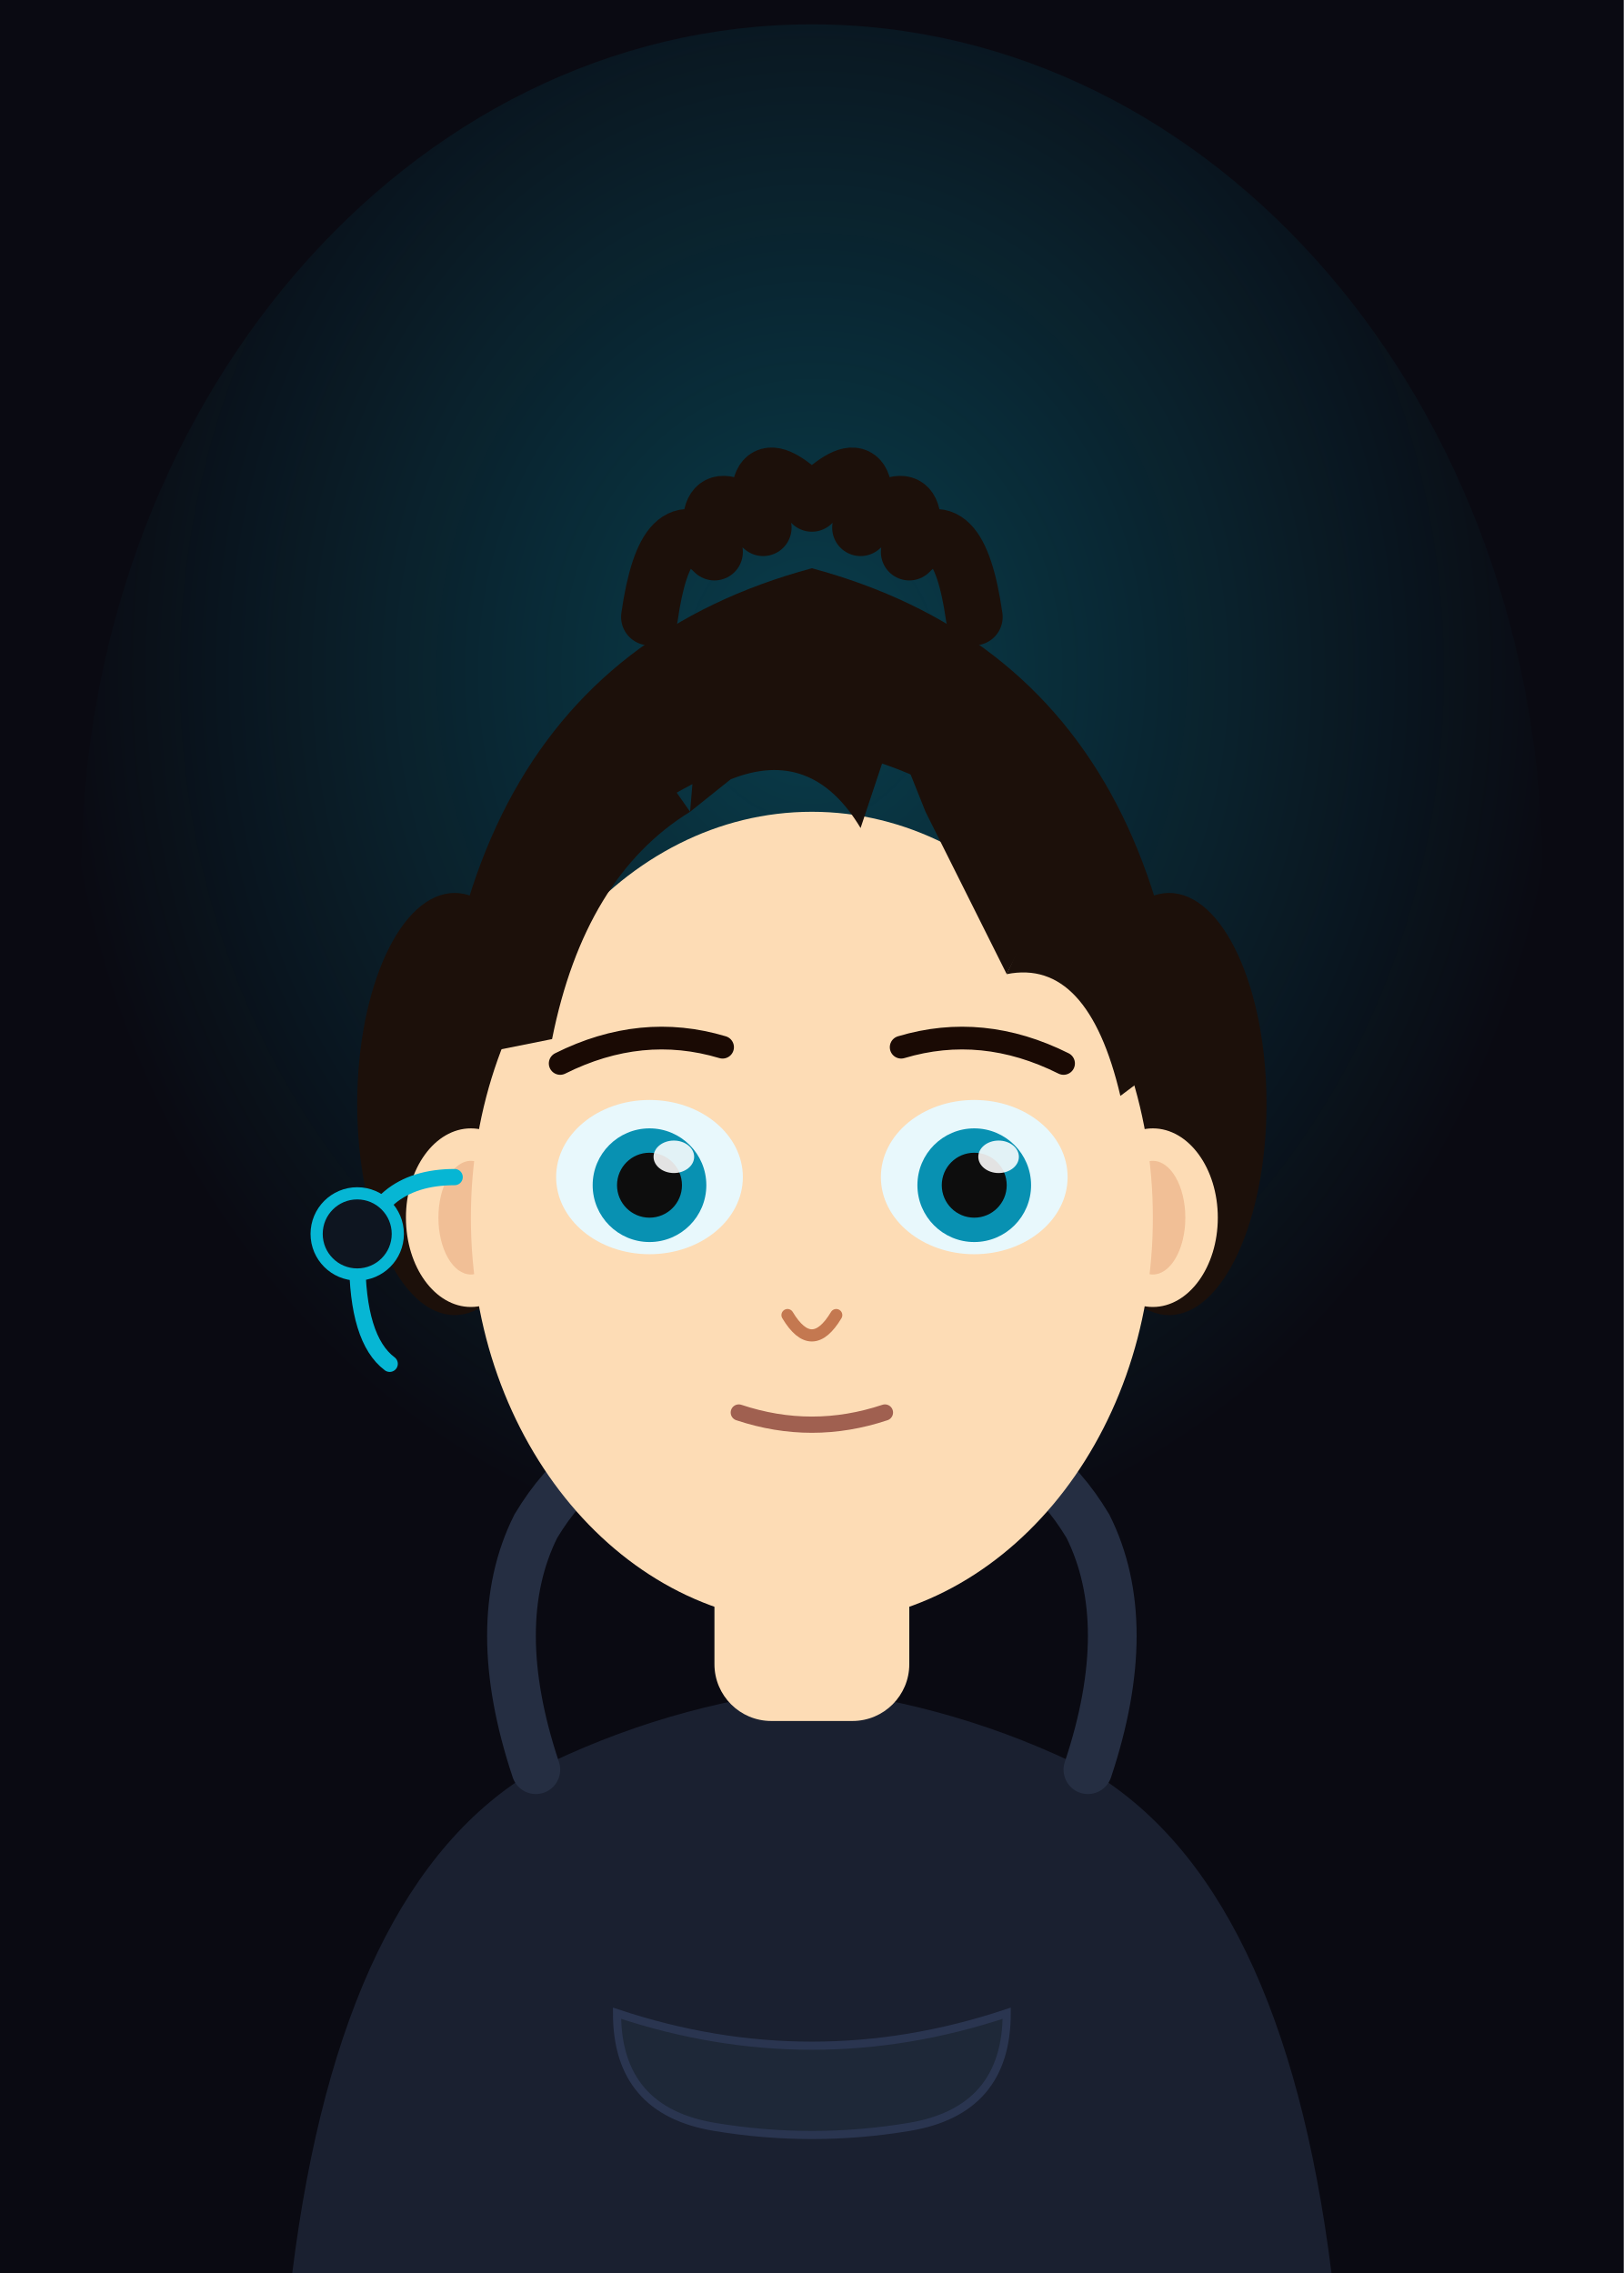
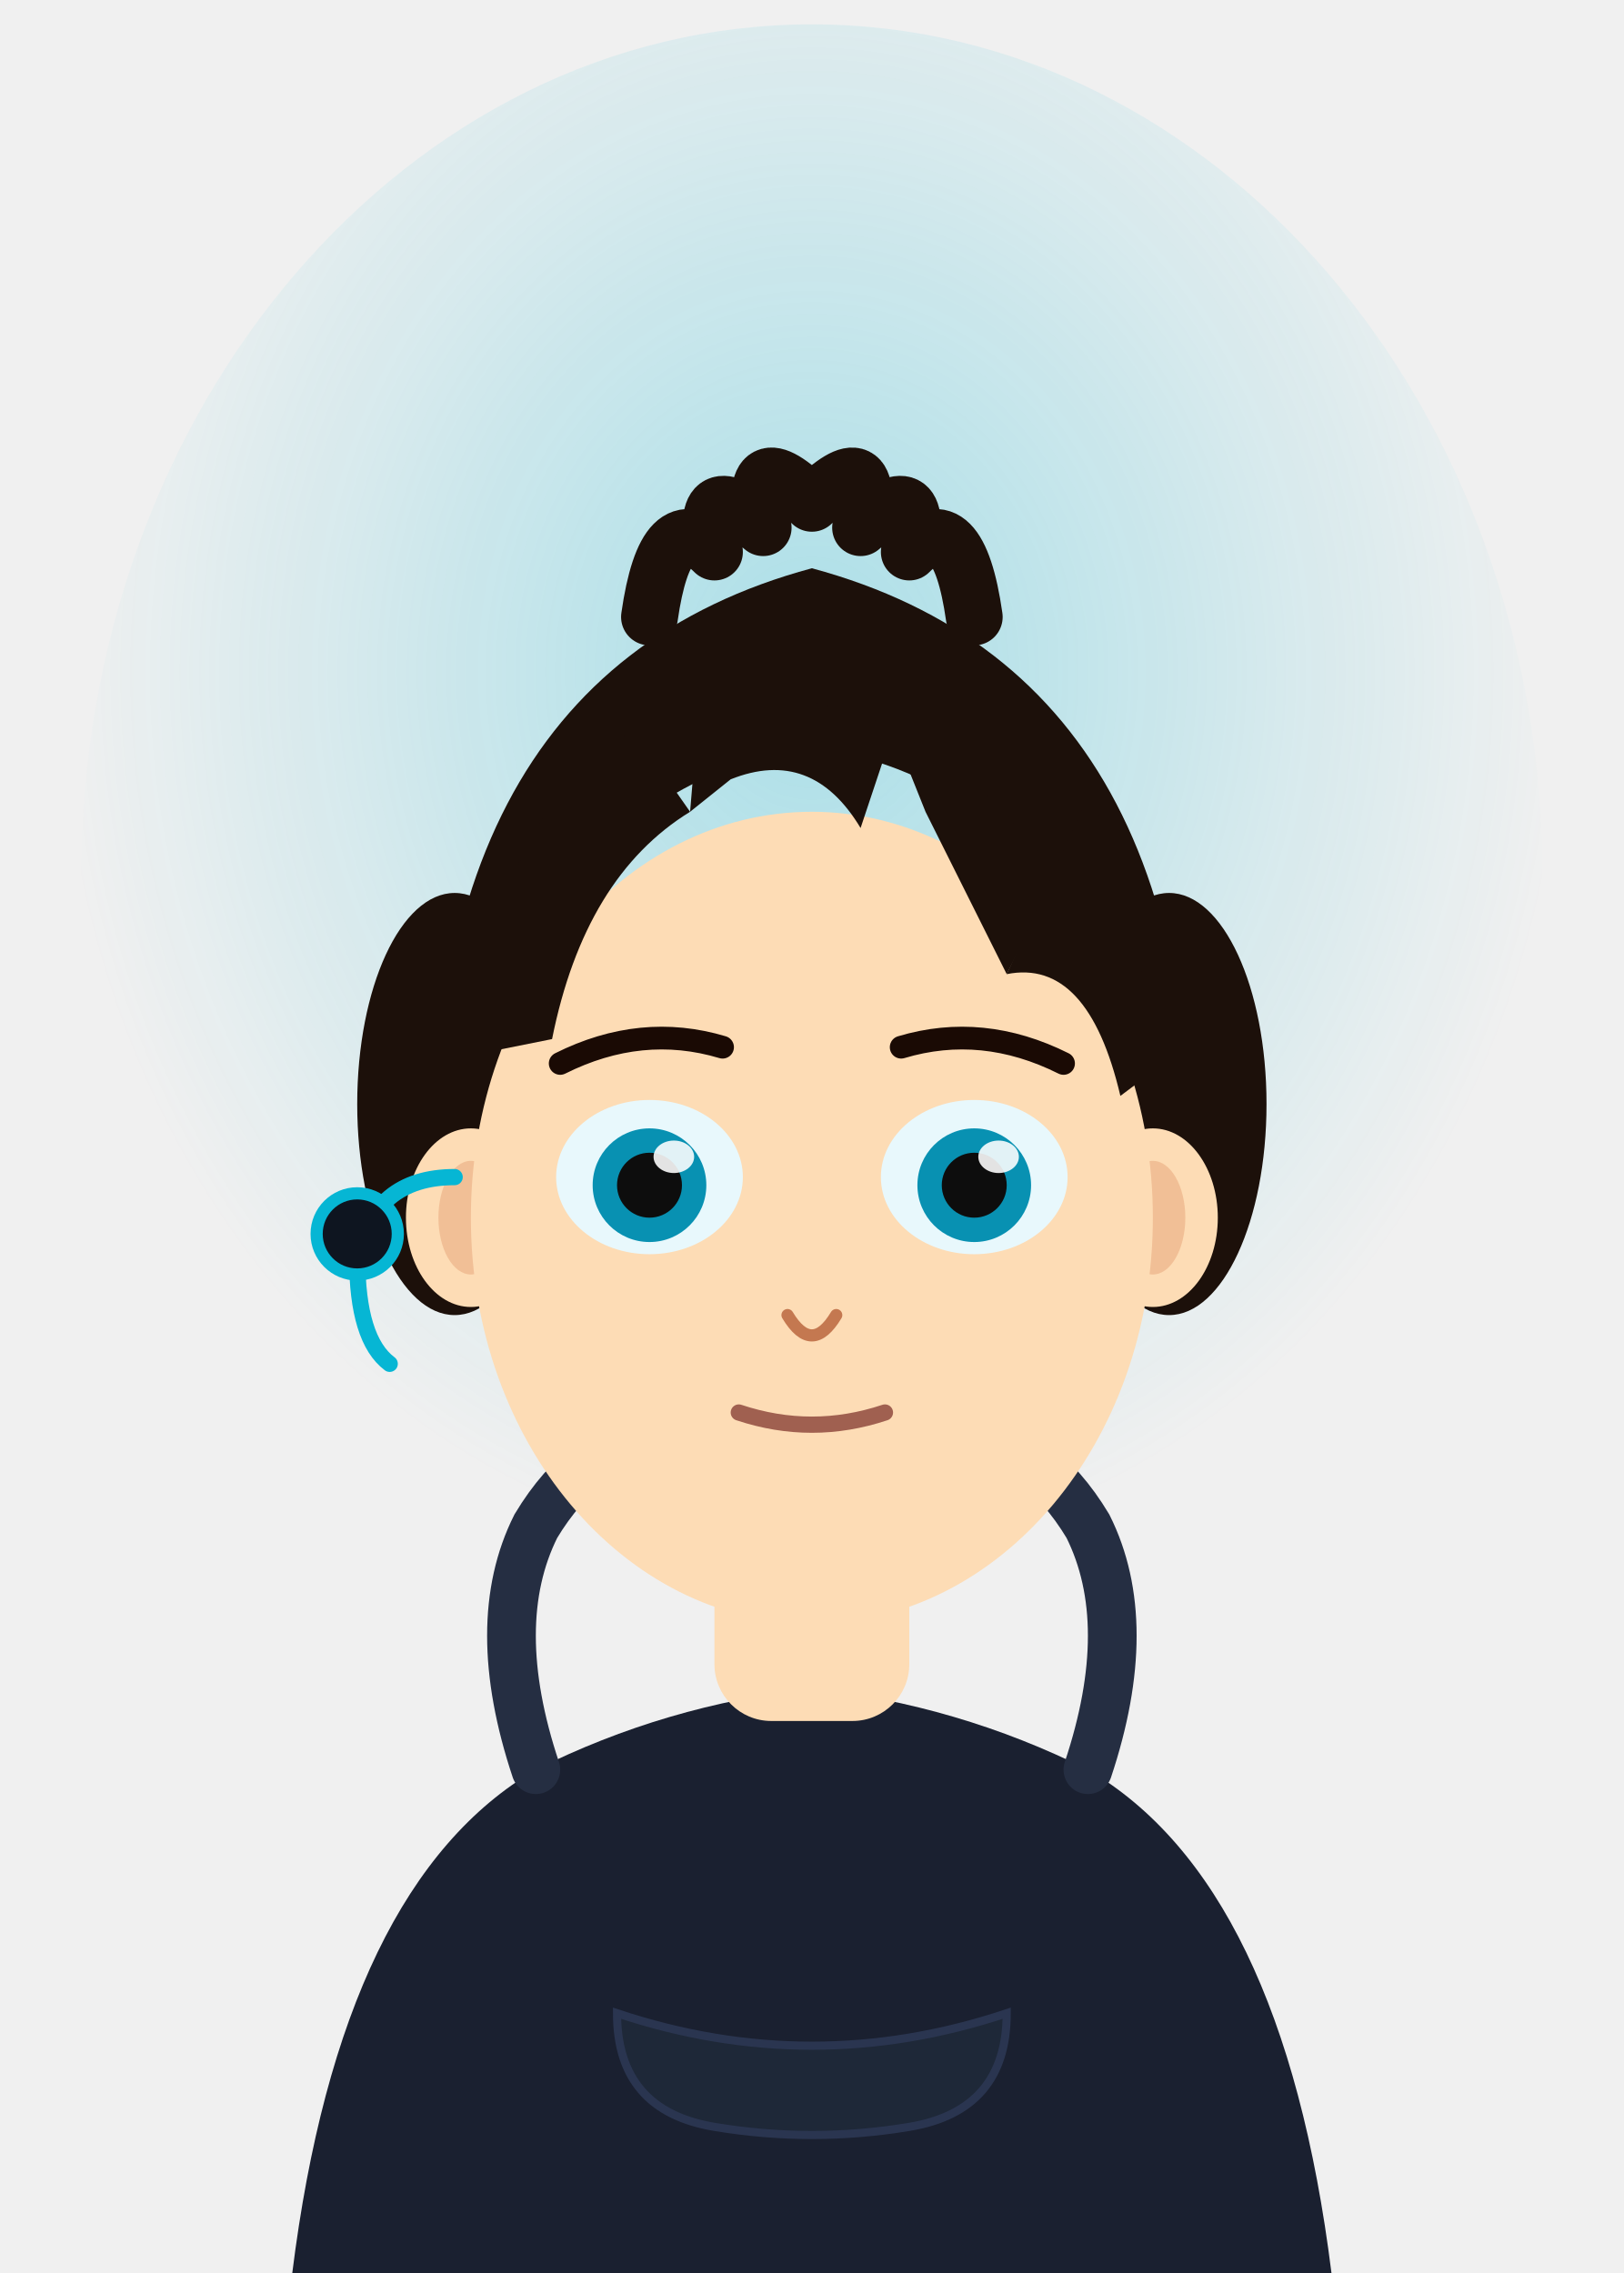
<svg xmlns="http://www.w3.org/2000/svg" viewBox="0 0 200 280">
  <defs>
    <radialGradient id="g" cx="50%" cy="38%" r="52%">
      <stop offset="0%" stop-color="#06b6d4" stop-opacity="0.3" />
      <stop offset="100%" stop-color="#06b6d4" stop-opacity="0" />
    </radialGradient>
  </defs>
-   <rect width="200" height="280" fill="#0a0a12" />
  <ellipse cx="100" cy="108" rx="90" ry="105" fill="url(#g)" />
  <path d="M36,280 Q42,232 66,218 Q82,210 100,208 Q118,210 134,218 Q158,232 164,280 Z" fill="#1a2030" />
  <path d="M66,218 Q60,200 66,188 Q72,178 82,176 Q90,174 100,174" stroke="#252e42" stroke-width="6" fill="none" stroke-linecap="round" />
  <path d="M134,218 Q140,200 134,188 Q128,178 118,176 Q110,174 100,174" stroke="#252e42" stroke-width="6" fill="none" stroke-linecap="round" />
  <path d="M76,248 Q76,260 88,262 Q100,264 112,262 Q124,260 124,248 Q112,252 100,252 Q88,252 76,248 Z" fill="#1e2838" stroke="#2a3550" stroke-width="1" />
  <rect x="88" y="186" width="24" height="26" rx="7" fill="#FDDCB5" />
  <path d="M54,158 Q48,84 100,70 Q152,84 146,158 Q140,98 100,92 Q60,98 54,158 Z" fill="#1c100a" />
  <ellipse cx="56" cy="136" rx="12" ry="26" fill="#1c100a" />
  <ellipse cx="144" cy="136" rx="12" ry="26" fill="#1c100a" />
  <path d="M80,76 Q82,62 88,68 Q86,58 94,65 Q92,54 100,62 Q108,54 106,65 Q114,58 112,68 Q118,62 120,76" stroke="#1c100a" stroke-width="7" fill="none" stroke-linecap="round" stroke-linejoin="round" />
  <ellipse cx="58" cy="150" rx="8" ry="11" fill="#FDDCB5" />
  <ellipse cx="142" cy="150" rx="8" ry="11" fill="#FDDCB5" />
  <ellipse cx="58" cy="150" rx="4" ry="7" fill="#e8a87c" opacity="0.55" />
  <ellipse cx="142" cy="150" rx="4" ry="7" fill="#e8a87c" opacity="0.55" />
  <ellipse cx="100" cy="150" rx="42" ry="50" fill="#FDDCB5" />
  <path d="M58,130 Q62,98 78,90 L85,100 Q72,108 68,128 Z" fill="#1c100a" />
  <path d="M86,88 Q100,84 110,90 L106,102 Q100,92 90,96 L85,100 Z" fill="#1c100a" />
  <path d="M110,90 Q122,96 130,108 L124,120 Q118,108 114,100 Z" fill="#1c100a" />
  <path d="M142,132 Q140,108 134,98 L124,120 Q134,118 138,135 Z" fill="#1c100a" />
  <ellipse cx="80" cy="145" rx="11.5" ry="9.5" fill="#e8f8fc" />
  <ellipse cx="80" cy="146" rx="7" ry="7" fill="#0891b2" />
  <ellipse cx="80" cy="146" rx="4" ry="4" fill="#0d0d0d" />
  <ellipse cx="83" cy="142.5" rx="2.5" ry="2" fill="white" opacity="0.88" />
  <ellipse cx="120" cy="145" rx="11.5" ry="9.5" fill="#e8f8fc" />
  <ellipse cx="120" cy="146" rx="7" ry="7" fill="#0891b2" />
  <ellipse cx="120" cy="146" rx="4" ry="4" fill="#0d0d0d" />
  <ellipse cx="123" cy="142.5" rx="2.5" ry="2" fill="white" opacity="0.88" />
  <path d="M69,131 Q79,126 89,129" stroke="#1a0a04" stroke-width="2.8" fill="none" stroke-linecap="round" />
  <path d="M111,129 Q121,126 131,131" stroke="#1a0a04" stroke-width="2.8" fill="none" stroke-linecap="round" />
  <path d="M97,162 Q100,167 103,162" stroke="#c47850" stroke-width="1.5" fill="none" stroke-linecap="round" />
  <path d="M91,174 Q100,177 109,174" stroke="#a06050" stroke-width="2" fill="none" stroke-linecap="round" />
  <path d="M56,145 Q46,145 44,155 Q44,165 48,168" stroke="#06b6d4" stroke-width="2" fill="none" stroke-linecap="round" />
  <circle cx="44" cy="152" r="5" fill="#0e1520" stroke="#06b6d4" stroke-width="1.5" />
</svg>
